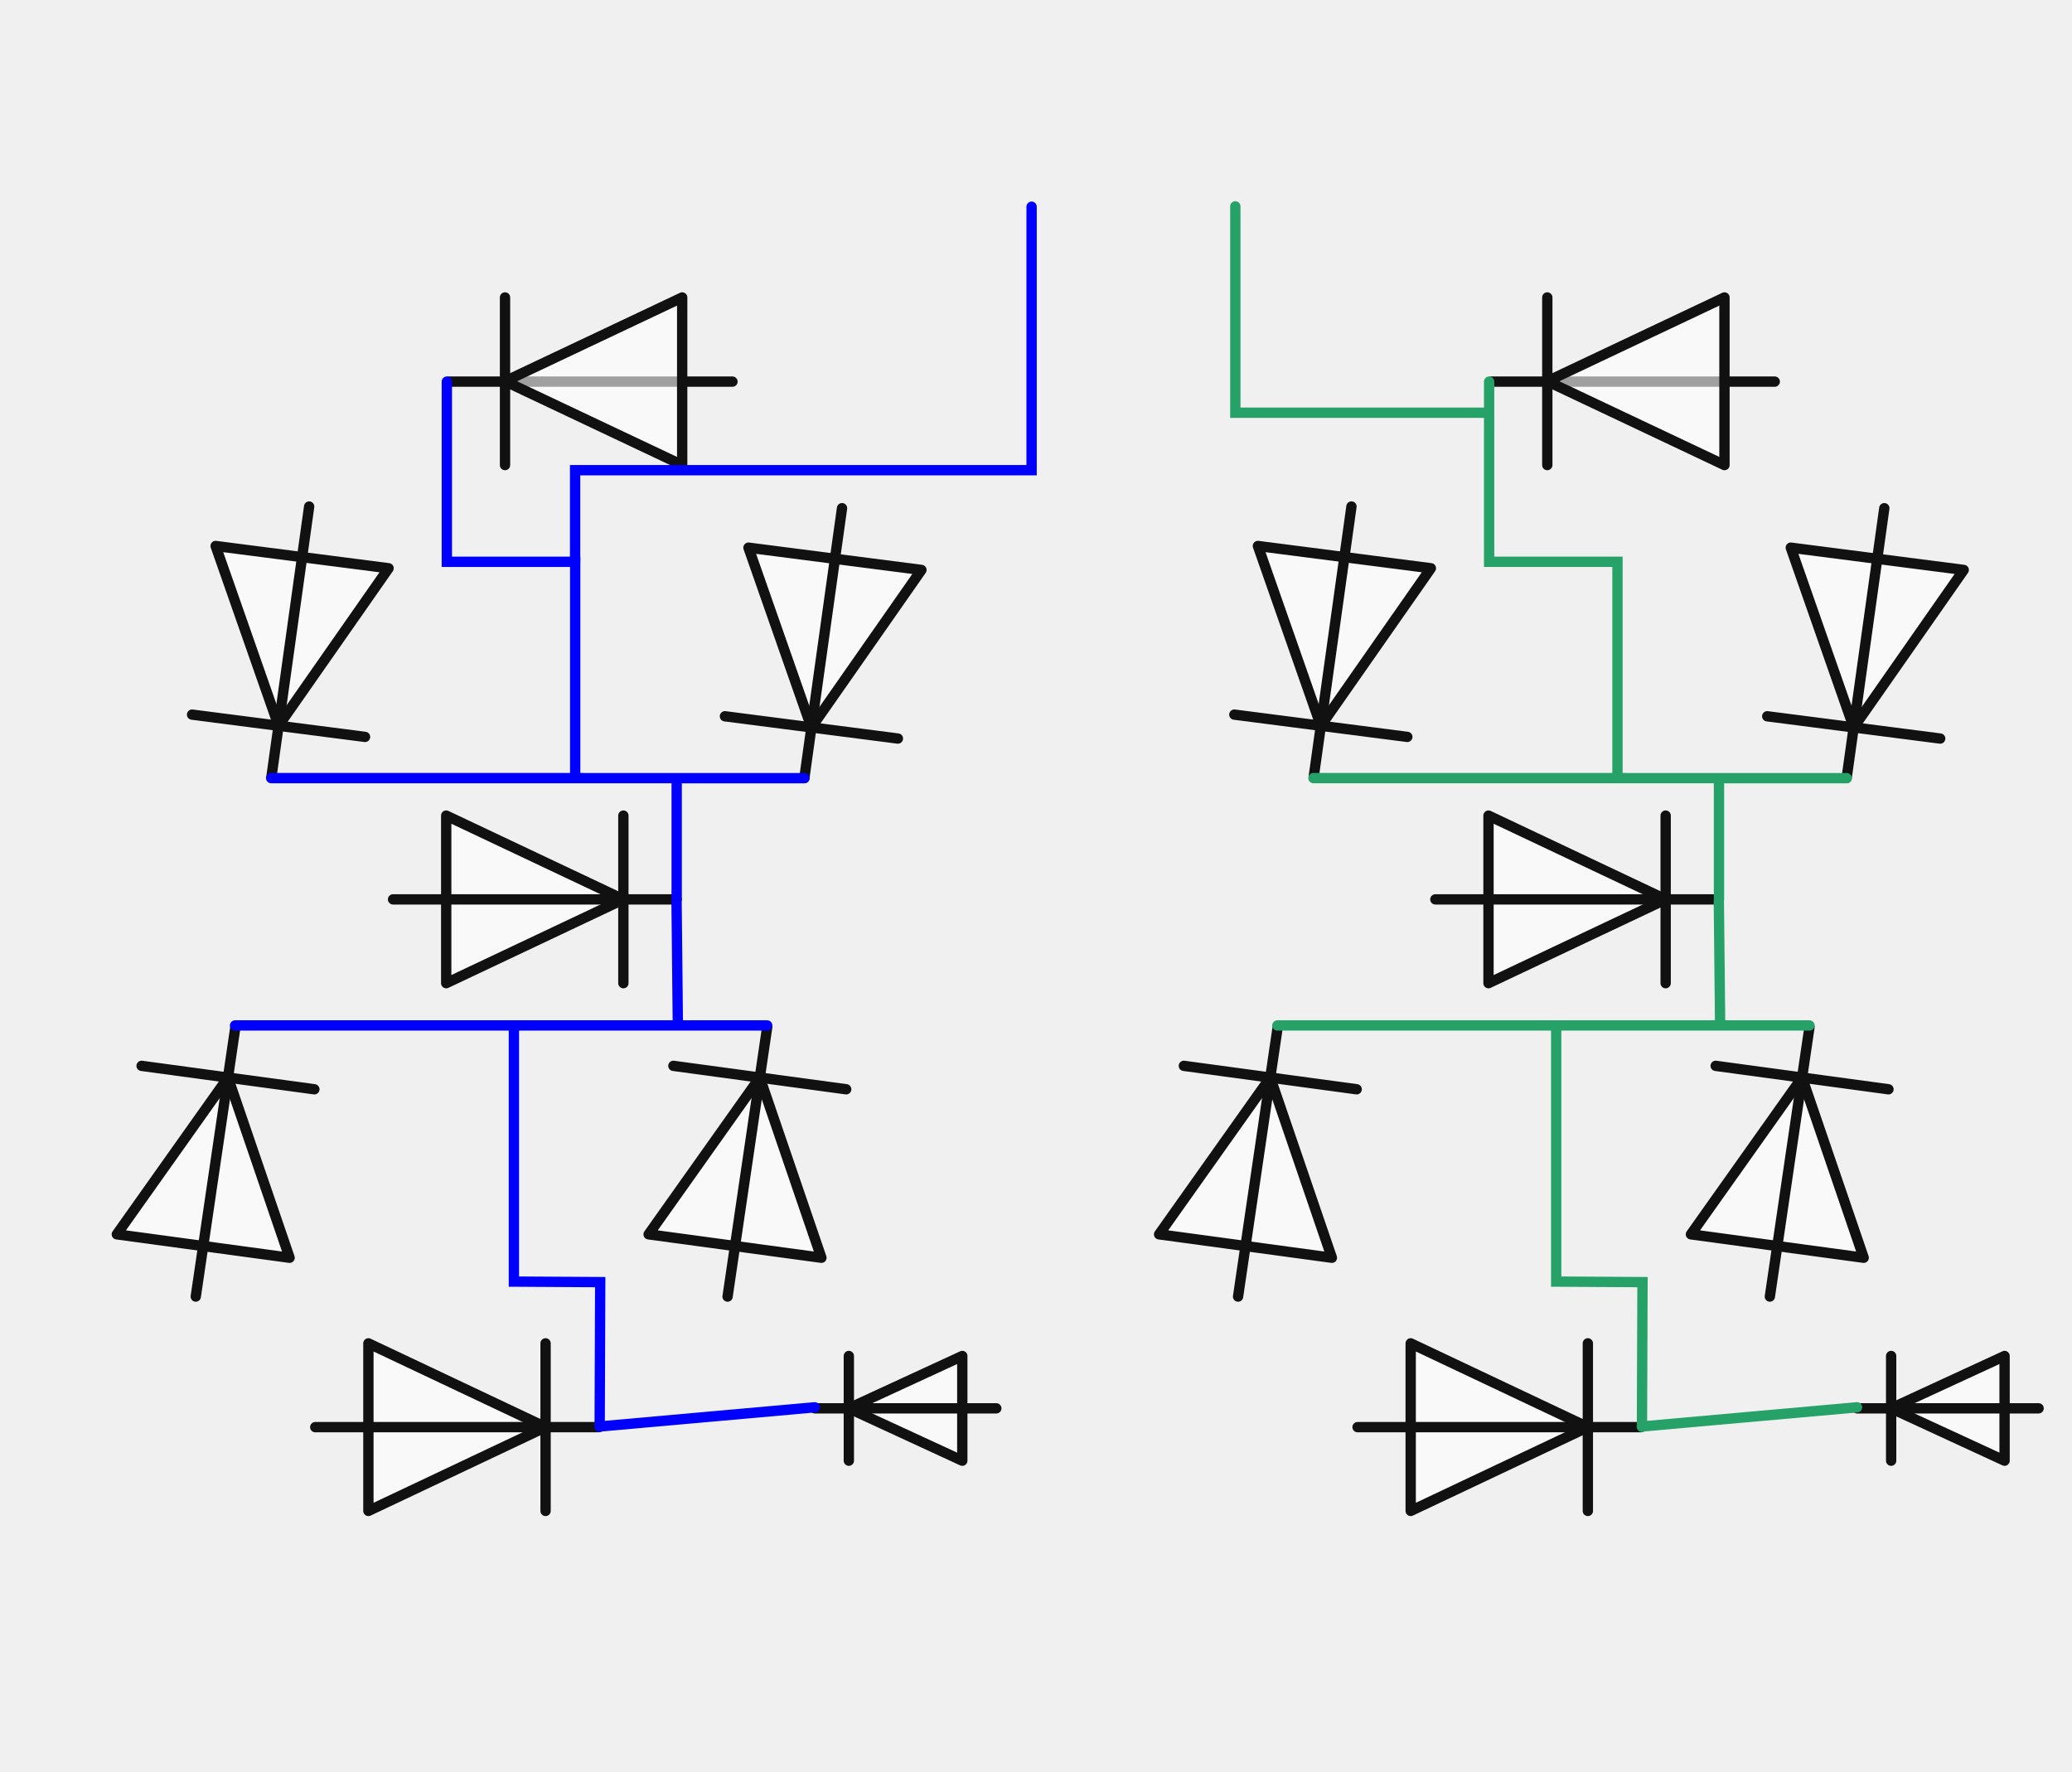
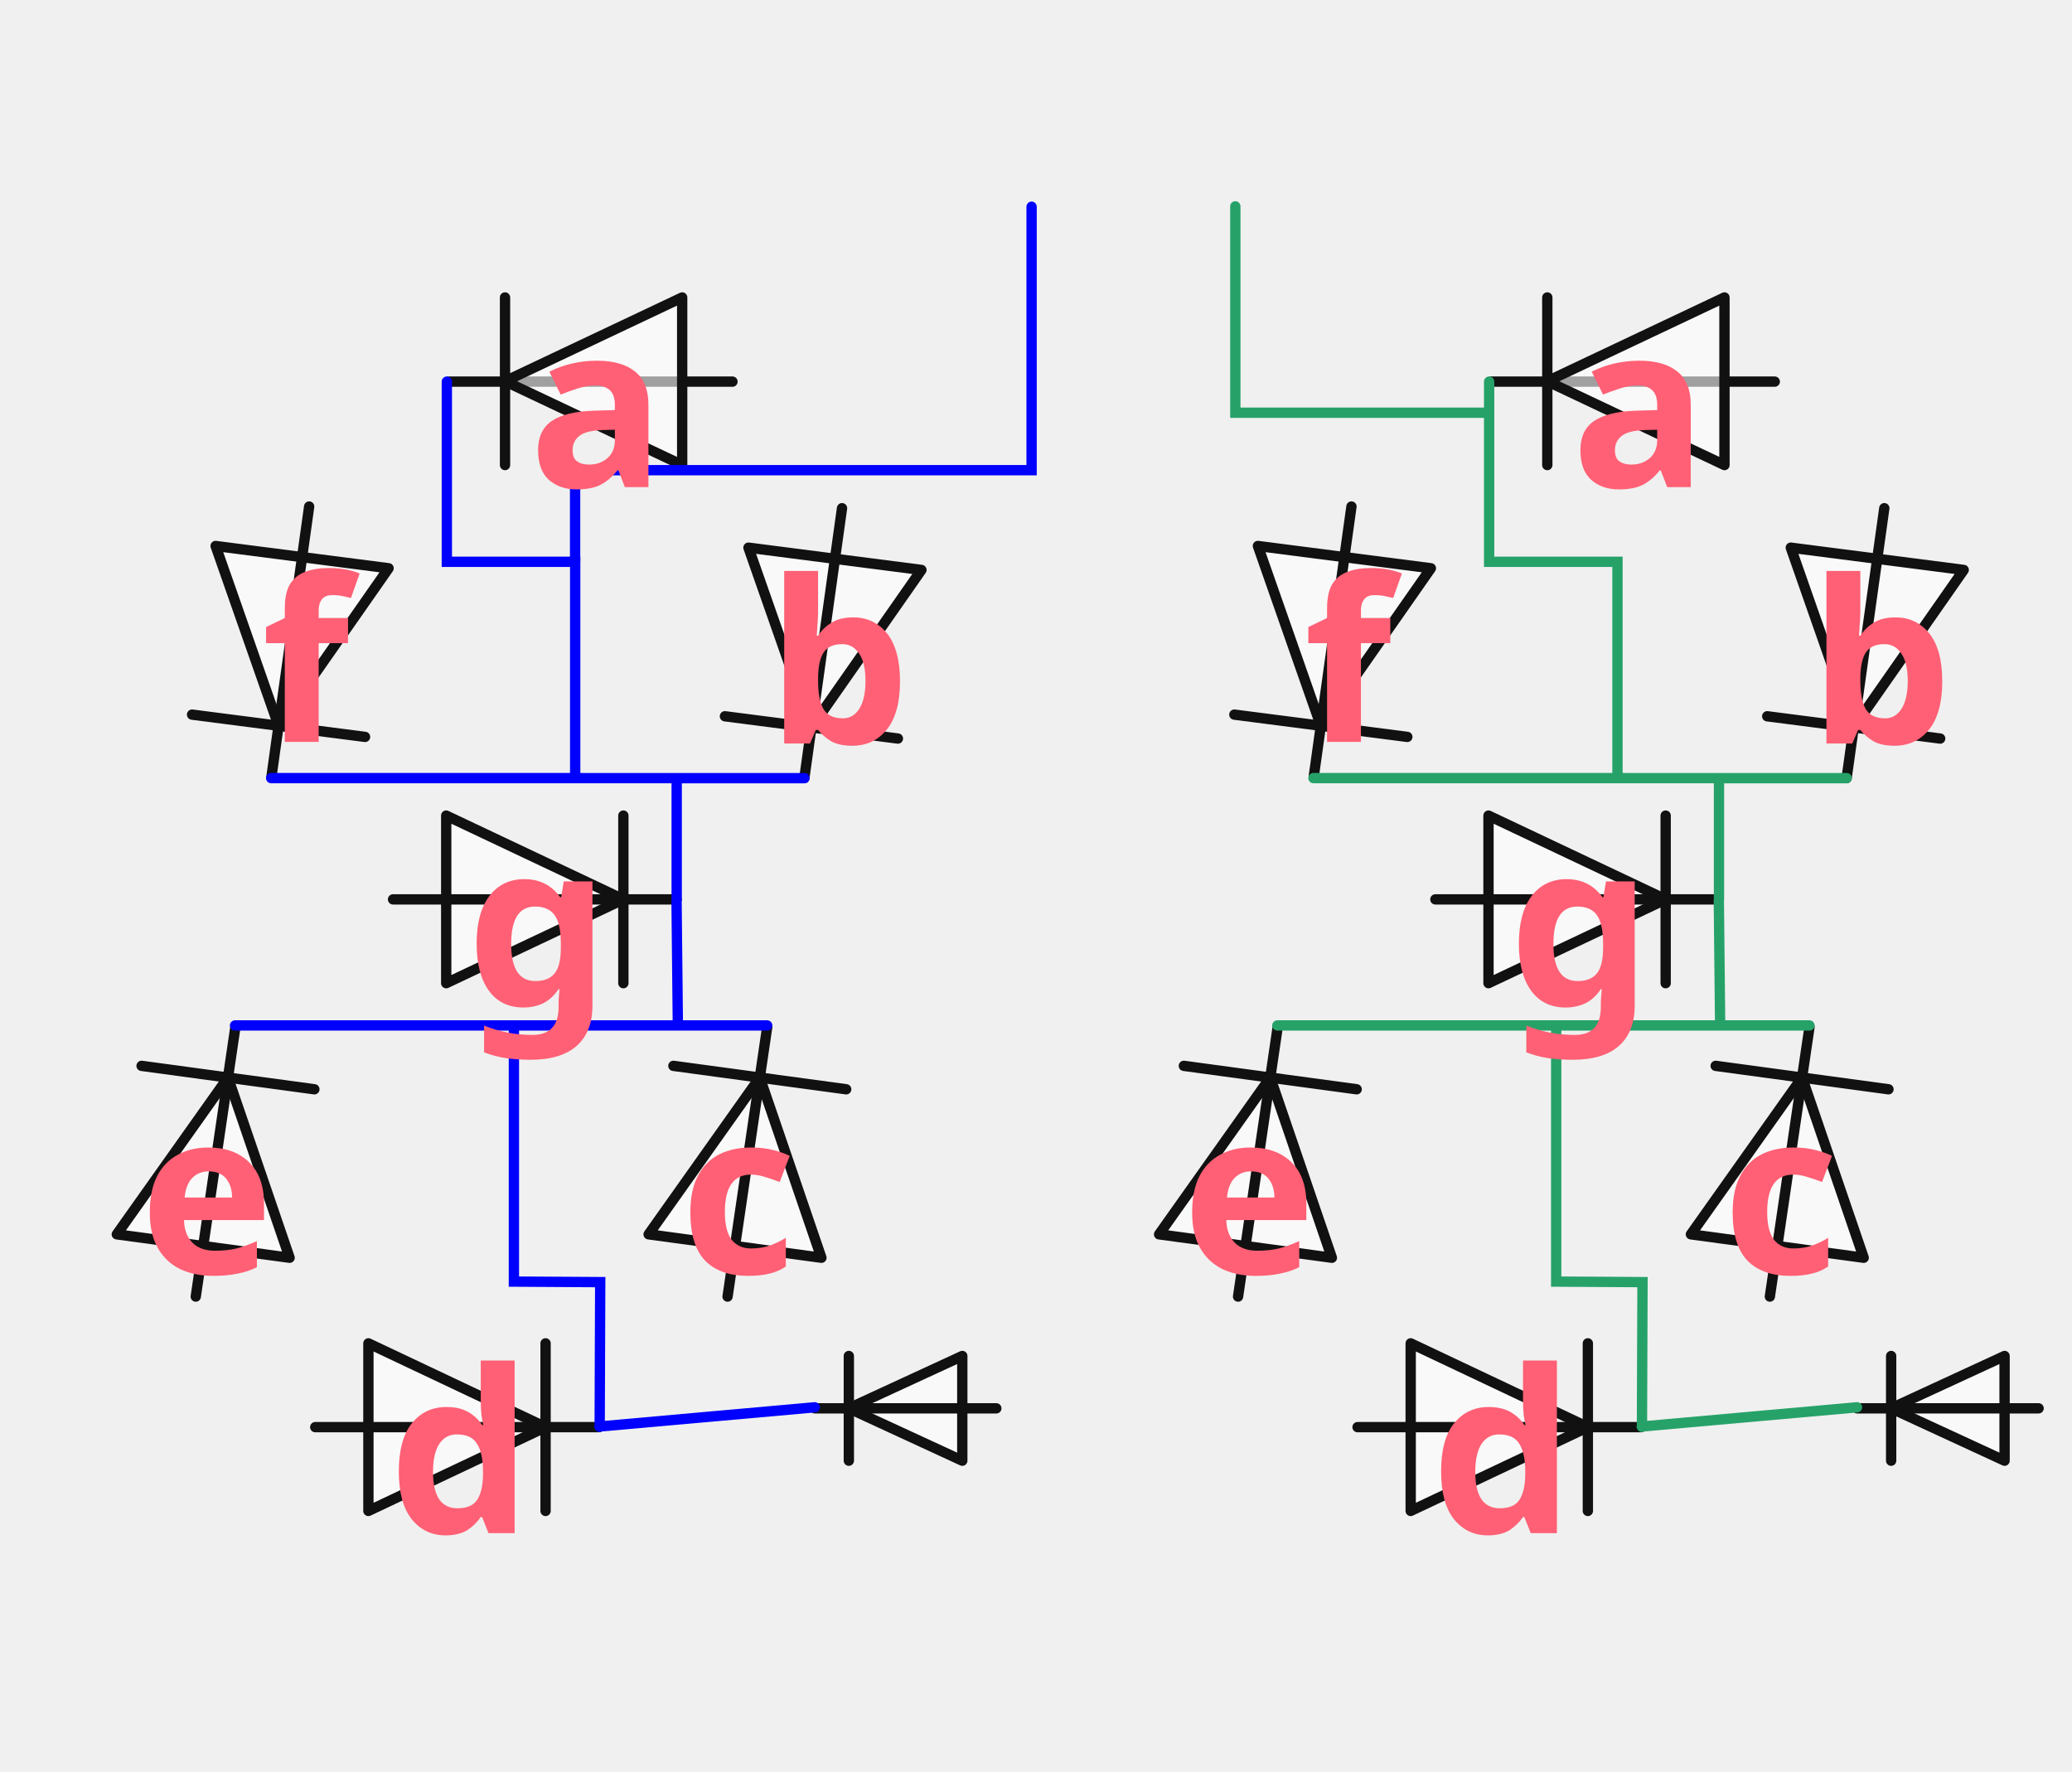
<svg xmlns="http://www.w3.org/2000/svg" viewBox="0 0 100.371 85.806">
  <g id="g4">
    <g id="g1">
      <path d="M 21.615,47.626 V 39.508 L 30.197,43.567 Z" fill="#ffffff" fill-opacity="0.6" id="path8-4" style="stroke:#111111;stroke-width:0.5;stroke-linecap:round;stroke-linejoin:round;stroke-dasharray:none" />
      <line x1="19.04" y1="43.567" x2="32.772" y2="43.567" id="line9-8" style="fill:none;stroke:#111111;stroke-width:0.5;stroke-linecap:round;stroke-linejoin:round;stroke-dasharray:none" />
      <line x1="21.751" y1="18.486" x2="35.482" y2="18.486" id="line9-8-7" style="fill:none;stroke:#111111;stroke-width:0.5;stroke-linecap:round;stroke-linejoin:round;stroke-dasharray:none" />
      <line x1="30.197" y1="47.626" x2="30.197" y2="39.508" id="line10-8" style="fill:none;stroke:#111111;stroke-width:0.5;stroke-linecap:round;stroke-linejoin:round;stroke-dasharray:none" />
      <path d="M 33.046,14.409 V 22.528 L 24.464,18.469 Z" fill="#ffffff" fill-opacity="0.6" id="path8-4-5" style="stroke:#111111;stroke-width:0.5;stroke-linecap:round;stroke-linejoin:round;stroke-dasharray:none" />
      <line x1="24.464" y1="14.409" x2="24.464" y2="22.528" id="line10-8-1" style="fill:none;stroke:#111111;stroke-width:0.5;stroke-linecap:round;stroke-linejoin:round;stroke-dasharray:none" />
      <path d="M 17.846,73.191 V 65.073 L 26.428,69.132 Z" fill="#ffffff" fill-opacity="0.6" id="path8-4-1" style="stroke:#111111;stroke-width:0.5;stroke-linecap:round;stroke-linejoin:round;stroke-dasharray:none" />
      <line x1="15.271" y1="69.132" x2="29.003" y2="69.132" id="line9-8-52" style="fill:none;stroke:#111111;stroke-width:0.5;stroke-linecap:round;stroke-linejoin:round;stroke-dasharray:none" />
      <line x1="26.428" y1="73.191" x2="26.428" y2="65.073" id="line10-8-7" style="fill:none;stroke:#111111;stroke-width:0.5;stroke-linecap:round;stroke-linejoin:round;stroke-dasharray:none" />
      <path d="M 46.615,65.685 V 70.757 L 41.119,68.221 Z" fill="#ffffff" fill-opacity="0.6" id="path8-4-1-3" style="stroke:#111111;stroke-width:0.5;stroke-linecap:round;stroke-linejoin:round;stroke-dasharray:none" />
      <line x1="48.263" y1="68.221" x2="39.471" y2="68.221" id="line9-8-52-3" style="fill:none;stroke:#111111;stroke-width:0.5;stroke-linecap:round;stroke-linejoin:round;stroke-dasharray:none" />
      <line x1="41.119" y1="65.685" x2="41.119" y2="70.757" id="line10-8-7-4" style="fill:none;stroke:#111111;stroke-width:0.5;stroke-linecap:round;stroke-linejoin:round;stroke-dasharray:none" />
      <path d="M 10.445,26.448 18.824,27.527 13.494,35.156 Z" fill="#ffffff" fill-opacity="0.6" id="path8-4-2" style="stroke:#111111;stroke-width:0.5;stroke-linecap:round;stroke-linejoin:round;stroke-dasharray:none" />
      <line x1="14.976" y1="24.537" x2="13.152" y2="37.607" id="line9-8-3" style="fill:none;stroke:#111111;stroke-width:0.5;stroke-linecap:round;stroke-linejoin:round;stroke-dasharray:none" />
      <line x1="9.304" y1="34.617" x2="17.683" y2="35.696" id="line10-8-2" style="fill:none;stroke:#111111;stroke-width:0.5;stroke-linecap:round;stroke-linejoin:round;stroke-dasharray:none" />
      <path d="M 36.257,26.529 44.636,27.608 39.306,35.237 Z" fill="#ffffff" fill-opacity="0.6" id="path8-4-2-6" style="stroke:#111111;stroke-width:0.5;stroke-linecap:round;stroke-linejoin:round;stroke-dasharray:none" />
      <line x1="40.789" y1="24.618" x2="38.964" y2="37.687" id="line9-8-3-8" style="fill:none;stroke:#111111;stroke-width:0.5;stroke-linecap:round;stroke-linejoin:round;stroke-dasharray:none" />
      <line x1="35.117" y1="34.697" x2="43.496" y2="35.776" id="line10-8-2-5" style="fill:none;stroke:#111111;stroke-width:0.5;stroke-linecap:round;stroke-linejoin:round;stroke-dasharray:none" />
      <path d="M 31.42,59.792 39.791,60.927 36.805,52.198 Z" fill="#ffffff" fill-opacity="0.6" id="path8-4-2-1" style="stroke:#111111;stroke-width:0.5;stroke-linecap:round;stroke-linejoin:round;stroke-dasharray:none" />
      <line x1="35.245" y1="62.807" x2="37.165" y2="49.75" id="line9-8-3-89" style="fill:none;stroke:#111111;stroke-width:0.5;stroke-linecap:round;stroke-linejoin:round;stroke-dasharray:none" />
      <line x1="32.62" y1="51.631" x2="40.991" y2="52.766" id="line10-8-2-2" style="fill:none;stroke:#111111;stroke-width:0.5;stroke-linecap:round;stroke-linejoin:round;stroke-dasharray:none" />
      <path d="M 5.658,59.792 14.029,60.927 11.043,52.198 Z" fill="#ffffff" fill-opacity="0.6" id="path8-4-2-1-3" style="stroke:#111111;stroke-width:0.5;stroke-linecap:round;stroke-linejoin:round;stroke-dasharray:none" />
      <line x1="9.483" y1="62.807" x2="11.403" y2="49.75" id="line9-8-3-89-8" style="fill:none;stroke:#111111;stroke-width:0.5;stroke-linecap:round;stroke-linejoin:round;stroke-dasharray:none" />
      <line x1="6.858" y1="51.631" x2="15.229" y2="52.766" id="line10-8-2-2-7" style="fill:none;stroke:#111111;stroke-width:0.5;stroke-linecap:round;stroke-linejoin:round;stroke-dasharray:none" />
      <path style="fill:none;stroke:#0000ff;stroke-width:0.5;stroke-linecap:round;stroke-dasharray:none" d="M 32.773,43.634 32.834,49.427" id="path22" />
      <path id="path25" style="fill:none;stroke:#0000ff;stroke-width:0.5;stroke-linecap:round;stroke-dasharray:none" d="M 29.049,69.119 29.075,62.107 24.894,62.082 V 49.723 M 39.468,68.171 29.038,69.102 M 11.386,49.674 H 37.163 M 32.78,43.548 V 37.819 M 21.646,18.486 V 27.213 H 27.863 V 37.614 M 38.968,37.695 13.136,37.692" />
      <path style="fill:none;stroke:#0000ff;stroke-width:0.5;stroke-linecap:round;stroke-dasharray:none;stroke-opacity:1" d="M 27.859,27.195 V 22.777 H 49.972 V 10.014" id="path5" />
    </g>
    <path d="M 72.105,47.626 V 39.508 L 80.687,43.567 Z" fill="#ffffff" fill-opacity="0.6" id="path8-4-15" style="stroke:#111111;stroke-width:0.5;stroke-linecap:round;stroke-linejoin:round;stroke-dasharray:none" />
    <line x1="69.531" y1="43.567" x2="83.262" y2="43.567" id="line9-8-2" style="fill:none;stroke:#111111;stroke-width:0.5;stroke-linecap:round;stroke-linejoin:round;stroke-dasharray:none" />
    <line x1="72.241" y1="18.486" x2="85.972" y2="18.486" id="line9-8-7-7" style="fill:none;stroke:#111111;stroke-width:0.5;stroke-linecap:round;stroke-linejoin:round;stroke-dasharray:none" />
    <line x1="80.687" y1="47.626" x2="80.687" y2="39.508" id="line10-8-6" style="fill:none;stroke:#111111;stroke-width:0.5;stroke-linecap:round;stroke-linejoin:round;stroke-dasharray:none" />
    <path d="M 83.536,14.409 V 22.528 L 74.954,18.469 Z" fill="#ffffff" fill-opacity="0.6" id="path8-4-5-1" style="stroke:#111111;stroke-width:0.5;stroke-linecap:round;stroke-linejoin:round;stroke-dasharray:none" />
    <line x1="74.954" y1="14.409" x2="74.954" y2="22.528" id="line10-8-1-4" style="fill:none;stroke:#111111;stroke-width:0.5;stroke-linecap:round;stroke-linejoin:round;stroke-dasharray:none" />
    <path d="M 68.336,73.191 V 65.073 L 76.918,69.132 Z" fill="#ffffff" fill-opacity="0.6" id="path8-4-1-2" style="stroke:#111111;stroke-width:0.5;stroke-linecap:round;stroke-linejoin:round;stroke-dasharray:none" />
    <line x1="65.762" y1="69.132" x2="79.493" y2="69.132" id="line9-8-52-32" style="fill:none;stroke:#111111;stroke-width:0.5;stroke-linecap:round;stroke-linejoin:round;stroke-dasharray:none" />
    <line x1="76.918" y1="73.191" x2="76.918" y2="65.073" id="line10-8-7-2" style="fill:none;stroke:#111111;stroke-width:0.5;stroke-linecap:round;stroke-linejoin:round;stroke-dasharray:none" />
    <path d="M 97.105,65.685 V 70.757 L 91.61,68.221 Z" fill="#ffffff" fill-opacity="0.6" id="path8-4-1-3-1" style="stroke:#111111;stroke-width:0.5;stroke-linecap:round;stroke-linejoin:round;stroke-dasharray:none" />
    <line x1="98.753" y1="68.221" x2="89.961" y2="68.221" id="line9-8-52-3-6" style="fill:none;stroke:#111111;stroke-width:0.5;stroke-linecap:round;stroke-linejoin:round;stroke-dasharray:none" />
    <line x1="91.61" y1="65.685" x2="91.61" y2="70.757" id="line10-8-7-4-8" style="fill:none;stroke:#111111;stroke-width:0.5;stroke-linecap:round;stroke-linejoin:round;stroke-dasharray:none" />
    <path d="M 60.935,26.448 69.314,27.527 63.984,35.156 Z" fill="#ffffff" fill-opacity="0.6" id="path8-4-2-5" style="stroke:#111111;stroke-width:0.5;stroke-linecap:round;stroke-linejoin:round;stroke-dasharray:none" />
    <line x1="65.467" y1="24.537" x2="63.642" y2="37.607" id="line9-8-3-7" style="fill:none;stroke:#111111;stroke-width:0.5;stroke-linecap:round;stroke-linejoin:round;stroke-dasharray:none" />
    <line x1="59.794" y1="34.617" x2="68.173" y2="35.696" id="line10-8-2-6" style="fill:none;stroke:#111111;stroke-width:0.5;stroke-linecap:round;stroke-linejoin:round;stroke-dasharray:none" />
    <path d="M 86.748,26.529 95.126,27.608 89.796,35.237 Z" fill="#ffffff" fill-opacity="0.6" id="path8-4-2-6-1" style="stroke:#111111;stroke-width:0.5;stroke-linecap:round;stroke-linejoin:round;stroke-dasharray:none" />
    <line x1="91.279" y1="24.618" x2="89.454" y2="37.687" id="line9-8-3-8-8" style="fill:none;stroke:#111111;stroke-width:0.5;stroke-linecap:round;stroke-linejoin:round;stroke-dasharray:none" />
    <line x1="85.607" y1="34.697" x2="93.986" y2="35.776" id="line10-8-2-5-9" style="fill:none;stroke:#111111;stroke-width:0.5;stroke-linecap:round;stroke-linejoin:round;stroke-dasharray:none" />
    <path d="M 81.91,59.792 90.281,60.927 87.295,52.198 Z" fill="#ffffff" fill-opacity="0.6" id="path8-4-2-1-2" style="stroke:#111111;stroke-width:0.5;stroke-linecap:round;stroke-linejoin:round;stroke-dasharray:none" />
    <line x1="85.735" y1="62.807" x2="87.655" y2="49.75" id="line9-8-3-89-7" style="fill:none;stroke:#111111;stroke-width:0.5;stroke-linecap:round;stroke-linejoin:round;stroke-dasharray:none" />
    <line x1="83.11" y1="51.631" x2="91.481" y2="52.766" id="line10-8-2-2-9" style="fill:none;stroke:#111111;stroke-width:0.5;stroke-linecap:round;stroke-linejoin:round;stroke-dasharray:none" />
    <path d="M 56.148,59.792 64.519,60.927 61.534,52.198 Z" fill="#ffffff" fill-opacity="0.6" id="path8-4-2-1-3-5" style="stroke:#111111;stroke-width:0.5;stroke-linecap:round;stroke-linejoin:round;stroke-dasharray:none" />
    <line x1="59.974" y1="62.807" x2="61.894" y2="49.75" id="line9-8-3-89-8-4" style="fill:none;stroke:#111111;stroke-width:0.5;stroke-linecap:round;stroke-linejoin:round;stroke-dasharray:none" />
    <line x1="57.348" y1="51.631" x2="65.719" y2="52.766" id="line10-8-2-2-7-3" style="fill:none;stroke:#111111;stroke-width:0.5;stroke-linecap:round;stroke-linejoin:round;stroke-dasharray:none" />
    <path style="fill:none;stroke:#26a269;stroke-width:0.5;stroke-linecap:round;stroke-dasharray:none" d="M 83.263,43.634 83.324,49.427" id="path22-1" />
    <path id="path25-2" style="fill:none;stroke:#26a269;stroke-width:0.5;stroke-linecap:round;stroke-dasharray:none" d="M 79.539,69.119 79.565,62.107 75.384,62.082 V 49.723 M 89.958,68.171 79.528,69.102 M 61.877,49.674 H 87.653 M 83.27,43.548 V 37.819 M 72.136,18.486 V 27.213 H 78.353 V 37.614 M 89.458,37.695 63.626,37.692" />
    <path style="fill:none;stroke:#26a269;stroke-width:0.5;stroke-linecap:round;stroke-dasharray:none" d="M 59.841,9.997 V 19.993 H 71.99" id="path1" />
  </g>
+   <g id="seg-labels" fill="#FF6075" font-family="sans-serif" font-size="11" font-weight="bold" text-anchor="middle" dominant-baseline="central" style="stroke:none;pointer-events:none">
+     <text x="28.92" y="19.33">a</text>
+     <text x="40.61" y="31.75">b</text>
+     <text x="35.77" y="57.43">c</text>
+     <text x="22.30" y="70">d</text>
+     <text x="10.01" y="57.43">e</text>
+     <text x="14.80" y="31.67">f</text>
+     <text x="26.07" y="44.43">g</text>
+     <text x="79.41" y="19.33">a</text>
+     <text x="91.10" y="31.75">b</text>
+     <text x="86.26" y="57.43">c</text>
+     <text x="72.79" y="70">d</text>
+     <text x="60.50" y="57.43">e</text>
+     <text x="65.29" y="31.67">f</text>
+     <text x="76.56" y="44.43">g</text>
+   </g>
</svg>
